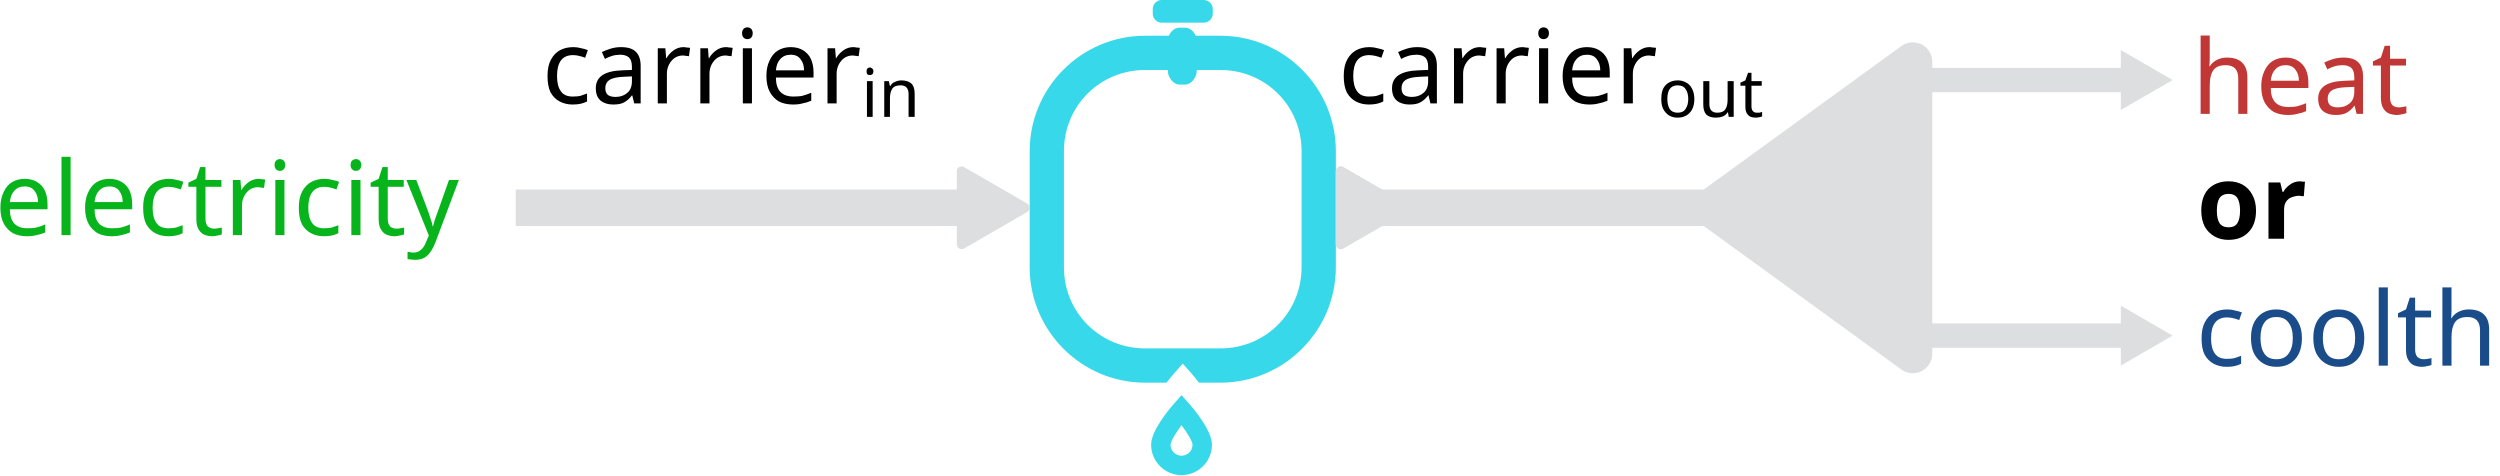
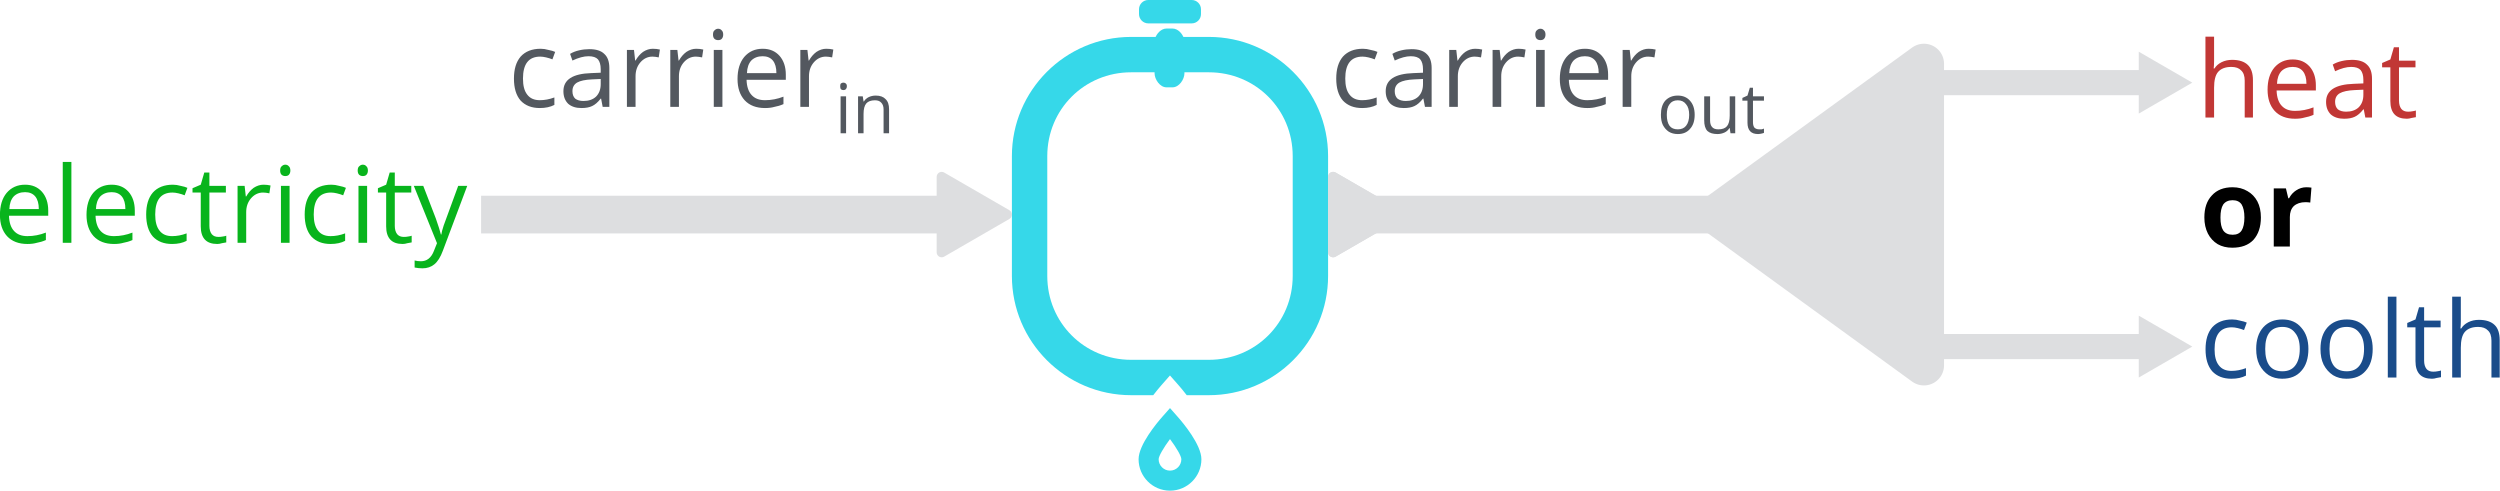
- <svg xmlns="http://www.w3.org/2000/svg" width="102.754mm" height="19.528mm" viewBox="0 0 102.754 19.528" version="1.1" id="svg8">
+ <svg xmlns="http://www.w3.org/2000/svg" width="99.498mm" height="19.528mm" viewBox="0 0 99.498 19.528" version="1.1" id="svg8">
  <defs id="defs2">
    <marker style="overflow:visible" id="marker33323" refX="0" refY="0" orient="auto">
      <path transform="scale(-0.2)" style="fill:#515151;fill-opacity:1;fill-rule:evenodd;stroke:#515151;stroke-width:1pt;stroke-opacity:1" d="M 5.77,0 -2.88,5 V -5 Z" id="path33321" />
    </marker>
    <marker style="overflow:visible" id="marker32623" refX="0" refY="0" orient="auto">
      <path transform="scale(-0.2)" style="fill:#515151;fill-opacity:1;fill-rule:evenodd;stroke:#515151;stroke-width:1pt;stroke-opacity:1" d="M 5.77,0 -2.88,5 V -5 Z" id="path32621" />
    </marker>
    <marker orient="auto" refY="0" refX="0" id="TriangleOutM" style="overflow:visible">
      <path id="path1016" d="M 5.77,0 -2.88,5 V -5 Z" style="fill:#515151;fill-opacity:1;fill-rule:evenodd;stroke:#515151;stroke-width:1pt;stroke-opacity:1" transform="scale(0.4)" />
    </marker>
    <marker style="overflow:visible" id="marker18089" refX="0" refY="0" orient="auto">
      <path transform="matrix(0.3,0,0,0.3,-0.69,0)" d="M 8.719,4.034 -2.207,0.016 8.719,-4.002 c -1.745,2.372 -1.735,5.617 -6e-7,8.035 z" style="fill:#515151;fill-opacity:1;fill-rule:evenodd;stroke:#515151;stroke-width:0.625;stroke-linejoin:round;stroke-opacity:1" id="path18087" />
    </marker>
    <marker style="overflow:visible" id="marker14509" refX="0" refY="0" orient="auto">
      <path transform="matrix(-0.3,0,0,-0.3,0.69,0)" d="M 8.719,4.034 -2.207,0.016 8.719,-4.002 c -1.745,2.372 -1.735,5.617 -6e-7,8.035 z" style="fill:#515151;fill-opacity:1;fill-rule:evenodd;stroke:#515151;stroke-width:0.625;stroke-linejoin:round;stroke-opacity:1" id="path14507" />
    </marker>
    <marker orient="auto" refY="0" refX="0" id="marker14019" style="overflow:visible">
      <path id="path14017" d="M 0,0 5,-5 -12.5,0 5,5 Z" style="fill:#515151;fill-opacity:1;fill-rule:evenodd;stroke:#515151;stroke-width:1pt;stroke-opacity:1" transform="matrix(0.2,0,0,0.2,1.2,0)" />
    </marker>
    <marker style="overflow:visible" id="marker13535" refX="0" refY="0" orient="auto">
      <path transform="matrix(0.2,0,0,0.2,1.2,0)" style="fill:#515151;fill-opacity:1;fill-rule:evenodd;stroke:#515151;stroke-width:1pt;stroke-opacity:1" d="M 0,0 5,-5 -12.5,0 5,5 Z" id="path13533" />
    </marker>
    <marker orient="auto" refY="0" refX="0" id="Arrow1Sstart" style="overflow:visible">
      <path id="path883" d="M 0,0 5,-5 -12.5,0 5,5 Z" style="fill:#515151;fill-opacity:1;fill-rule:evenodd;stroke:#515151;stroke-width:1pt;stroke-opacity:1" transform="matrix(0.2,0,0,0.2,1.2,0)" />
    </marker>
    <marker orient="auto" refY="0" refX="0" id="Arrow1Send" style="overflow:visible">
      <path id="path886" d="M 0,0 5,-5 -12.5,0 5,5 Z" style="fill:#515151;fill-opacity:1;fill-rule:evenodd;stroke:#515151;stroke-width:1pt;stroke-opacity:1" transform="matrix(-0.2,0,0,-0.2,-1.2,0)" />
    </marker>
    <marker orient="auto" refY="0" refX="0" id="Arrow2Send" style="overflow:visible">
      <path id="path904" style="fill:#515151;fill-opacity:1;fill-rule:evenodd;stroke:#515151;stroke-width:0.625;stroke-linejoin:round;stroke-opacity:1" d="M 8.719,4.034 -2.207,0.016 8.719,-4.002 c -1.745,2.372 -1.735,5.617 -6e-7,8.035 z" transform="matrix(-0.3,0,0,-0.3,0.69,0)" />
    </marker>
    <marker orient="auto" refY="0" refX="0" id="Arrow2Mend" style="overflow:visible">
      <path id="path898" style="fill:#515151;fill-opacity:1;fill-rule:evenodd;stroke:#515151;stroke-width:0.625;stroke-linejoin:round;stroke-opacity:1" d="M 8.719,4.034 -2.207,0.016 8.719,-4.002 c -1.745,2.372 -1.735,5.617 -6e-7,8.035 z" transform="scale(-0.6)" />
    </marker>
    <marker style="overflow:visible" id="marker6454" refX="0" refY="0" orient="auto">
      <path transform="scale(0.2)" style="fill:#515151;fill-opacity:1;fill-rule:evenodd;stroke:#515151;stroke-width:1pt;stroke-opacity:1" d="M 5.77,0 -2.88,5 V -5 Z" id="path6452" />
    </marker>
    <marker orient="auto" refY="0" refX="0" id="Arrow1Lstart" style="overflow:visible">
      <path id="path871" d="M 0,0 5,-5 -12.5,0 5,5 Z" style="fill:#515151;fill-opacity:1;fill-rule:evenodd;stroke:#515151;stroke-width:1pt;stroke-opacity:1" transform="matrix(0.8,0,0,0.8,10,0)" />
    </marker>
    <marker style="overflow:visible" id="marker5992" refX="0" refY="0" orient="auto">
      <path transform="scale(-0.2)" style="fill:#515151;fill-opacity:1;fill-rule:evenodd;stroke:#515151;stroke-width:1pt;stroke-opacity:1" d="M 5.77,0 -2.88,5 V -5 Z" id="path5990" />
    </marker>
    <marker style="overflow:visible" id="marker5778" refX="0" refY="0" orient="auto">
      <path transform="scale(0.2)" style="fill:#515151;fill-opacity:1;fill-rule:evenodd;stroke:#515151;stroke-width:1pt;stroke-opacity:1" d="M 5.77,0 -2.88,5 V -5 Z" id="path5776" />
    </marker>
    <marker style="overflow:visible" id="marker5570" refX="0" refY="0" orient="auto">
      <path transform="scale(-0.2)" style="fill:#515151;fill-opacity:1;fill-rule:evenodd;stroke:#515151;stroke-width:1pt;stroke-opacity:1" d="M 5.77,0 -2.88,5 V -5 Z" id="path5568" />
    </marker>
    <marker orient="auto" refY="0" refX="0" id="TriangleOutS" style="overflow:visible">
      <path id="path1019" d="M 5.77,0 -2.88,5 V -5 Z" style="fill:#515151;fill-opacity:1;fill-rule:evenodd;stroke:#515151;stroke-width:1pt;stroke-opacity:1" transform="scale(0.2)" />
    </marker>
    <marker orient="auto" refY="0" refX="0" id="TriangleOutL" style="overflow:visible">
      <path id="path1013" d="M 5.77,0 -2.88,5 V -5 Z" style="fill:#515151;fill-opacity:1;fill-rule:evenodd;stroke:#515151;stroke-width:1pt;stroke-opacity:1" transform="scale(0.8)" />
    </marker>
    <marker orient="auto" refY="0" refX="0" id="TriangleOutS-2" style="overflow:visible">
      <path id="path1019-5" d="M 5.77,0 -2.88,5 V -5 Z" style="fill:#6ebdda;fill-opacity:1;fill-rule:evenodd;stroke:#6ebdda;stroke-width:1pt;stroke-opacity:1" transform="scale(0.2)" />
    </marker>
    <marker orient="auto" refY="0" refX="0" id="TriangleInS-7" style="overflow:visible">
      <path id="path1010-6" d="M 5.77,0 -2.88,5 V -5 Z" style="fill:#6ebdda;fill-opacity:1;fill-rule:evenodd;stroke:#6ebdda;stroke-width:1pt;stroke-opacity:1" transform="scale(-0.2)" />
    </marker>
    <marker orient="auto" refY="0" refX="0" id="TriangleInS-9" style="overflow:visible">
      <path id="path1010-2" d="M 5.77,0 -2.88,5 V -5 Z" style="fill:#6bce38;fill-opacity:1;fill-rule:evenodd;stroke:#6bce38;stroke-width:1pt;stroke-opacity:1" transform="scale(-0.2)" />
    </marker>
    <marker orient="auto" refY="0" refX="0" id="TriangleOutS-6-0" style="overflow:visible">
      <path id="path1019-2-7" d="M 5.77,0 -2.88,5 V -5 Z" style="fill:#515151;fill-opacity:1;fill-rule:evenodd;stroke:#515151;stroke-width:1pt;stroke-opacity:1" transform="scale(0.2)" />
    </marker>
    <marker orient="auto" refY="0" refX="0" id="TriangleInS-9-4" style="overflow:visible">
      <path id="path1010-2-7" d="M 5.77,0 -2.88,5 V -5 Z" style="fill:#515151;fill-opacity:1;fill-rule:evenodd;stroke:#515151;stroke-width:1pt;stroke-opacity:1" transform="scale(-0.2)" />
    </marker>
    <marker orient="auto" refY="0" refX="0" id="TriangleOutS-2-5" style="overflow:visible">
      <path id="path1019-5-1" d="M 5.77,0 -2.88,5 V -5 Z" style="fill:#515151;fill-opacity:1;fill-rule:evenodd;stroke:#515151;stroke-width:1pt;stroke-opacity:1" transform="scale(0.2)" />
    </marker>
    <marker orient="auto" refY="0" refX="0" id="TriangleInS-7-3" style="overflow:visible">
      <path id="path1010-6-9" d="M 5.77,0 -2.88,5 V -5 Z" style="fill:#515151;fill-opacity:1;fill-rule:evenodd;stroke:#515151;stroke-width:1pt;stroke-opacity:1" transform="scale(-0.2)" />
    </marker>
    <marker orient="auto" refY="0" refX="0" id="TriangleOutS-8" style="overflow:visible">
      <path id="path1019-55" d="M 5.77,0 -2.88,5 V -5 Z" style="fill:#515151;fill-opacity:1;fill-rule:evenodd;stroke:#515151;stroke-width:1pt;stroke-opacity:1" transform="scale(0.2)" />
    </marker>
    <marker orient="auto" refY="0" refX="0" id="TriangleInS-3" style="overflow:visible">
      <path id="path1010-7" d="M 5.77,0 -2.88,5 V -5 Z" style="fill:#515151;fill-opacity:1;fill-rule:evenodd;stroke:#515151;stroke-width:1pt;stroke-opacity:1" transform="scale(-0.2)" />
    </marker>
    <marker orient="auto" refY="0" refX="0" id="TriangleOutS-81" style="overflow:visible">
      <path id="path1019-9" d="M 5.77,0 -2.88,5 V -5 Z" style="fill:#515151;fill-opacity:1;fill-rule:evenodd;stroke:#515151;stroke-width:1pt;stroke-opacity:1" transform="scale(0.2)" />
    </marker>
    <marker orient="auto" refY="0" refX="0" id="TriangleInS-39-4-0" style="overflow:visible">
      <path id="path1010-1-1-2" d="M 5.77,0 -2.88,5 V -5 Z" style="fill:#6ebdda;fill-opacity:1;fill-rule:evenodd;stroke:#6ebdda;stroke-width:1pt;stroke-opacity:1" transform="scale(-0.2)" />
    </marker>
    <marker orient="auto" refY="0" refX="0" id="TriangleInS-39-3" style="overflow:visible">
      <path id="path1010-1-9" d="M 5.77,0 -2.88,5 V -5 Z" style="fill:#6ebdda;fill-opacity:1;fill-rule:evenodd;stroke:#6ebdda;stroke-width:1pt;stroke-opacity:1" transform="scale(-0.2)" />
    </marker>
    <marker orient="auto" refY="0" refX="0" id="TriangleInS-39-3-1" style="overflow:visible">
      <path id="path1010-1-9-9" d="M 5.77,0 -2.88,5 V -5 Z" style="fill:#6bce38;fill-opacity:1;fill-rule:evenodd;stroke:#6bce38;stroke-width:1pt;stroke-opacity:1" transform="scale(-0.2)" />
    </marker>
    <marker orient="auto" refY="0" refX="0" id="TriangleInS-39-4-0-2" style="overflow:visible">
      <path id="path1010-1-1-2-0" d="M 5.77,0 -2.88,5 V -5 Z" style="fill:#6bce38;fill-opacity:1;fill-rule:evenodd;stroke:#6bce38;stroke-width:1pt;stroke-opacity:1" transform="scale(-0.2)" />
    </marker>
    <marker orient="auto" refY="0" refX="0" id="TriangleInS-39-3-16" style="overflow:visible">
      <path id="path1010-1-9-5" d="M 5.77,0 -2.88,5 V -5 Z" style="fill:#515151;fill-opacity:1;fill-rule:evenodd;stroke:#515151;stroke-width:1pt;stroke-opacity:1" transform="scale(-0.2)" />
    </marker>
    <marker orient="auto" refY="0" refX="0" id="TriangleInS-39-4-0-1" style="overflow:visible">
      <path id="path1010-1-1-2-6" d="M 5.77,0 -2.88,5 V -5 Z" style="fill:#515151;fill-opacity:1;fill-rule:evenodd;stroke:#515151;stroke-width:1pt;stroke-opacity:1" transform="scale(-0.2)" />
    </marker>
    <marker orient="auto" refY="0" refX="0" id="TriangleInS-39-3-3" style="overflow:visible">
      <path id="path1010-1-9-0" d="M 5.77,0 -2.88,5 V -5 Z" style="fill:#515151;fill-opacity:1;fill-rule:evenodd;stroke:#515151;stroke-width:1pt;stroke-opacity:1" transform="scale(-0.2)" />
    </marker>
    <marker orient="auto" refY="0" refX="0" id="TriangleInS-39-4-0-4" style="overflow:visible">
      <path id="path1010-1-1-2-3" d="M 5.77,0 -2.88,5 V -5 Z" style="fill:#515151;fill-opacity:1;fill-rule:evenodd;stroke:#515151;stroke-width:1pt;stroke-opacity:1" transform="scale(-0.2)" />
    </marker>
    <marker orient="auto" refY="0" refX="0" id="TriangleInS-39-3-16-2" style="overflow:visible">
      <path id="path1010-1-9-5-2" d="M 5.77,0 -2.88,5 V -5 Z" style="fill:#515151;fill-opacity:1;fill-rule:evenodd;stroke:#515151;stroke-width:1pt;stroke-opacity:1" transform="scale(-0.2)" />
    </marker>
    <marker orient="auto" refY="0" refX="0" id="TriangleInS-39-4-0-1-6" style="overflow:visible">
      <path id="path1010-1-1-2-6-2" d="M 5.77,0 -2.88,5 V -5 Z" style="fill:#515151;fill-opacity:1;fill-rule:evenodd;stroke:#515151;stroke-width:1pt;stroke-opacity:1" transform="scale(-0.2)" />
    </marker>
    <marker orient="auto" refY="0" refX="0" id="TriangleInS-39-3-16-0" style="overflow:visible">
      <path id="path1010-1-9-5-9" d="M 5.77,0 -2.88,5 V -5 Z" style="fill:#515151;fill-opacity:1;fill-rule:evenodd;stroke:#515151;stroke-width:1pt;stroke-opacity:1" transform="scale(-0.2)" />
    </marker>
    <marker orient="auto" refY="0" refX="0" id="TriangleInS-39-4-0-1-68" style="overflow:visible">
      <path id="path1010-1-1-2-6-6" d="M 5.77,0 -2.88,5 V -5 Z" style="fill:#515151;fill-opacity:1;fill-rule:evenodd;stroke:#515151;stroke-width:1pt;stroke-opacity:1" transform="scale(-0.2)" />
    </marker>
    <marker orient="auto" refY="0" refX="0" id="Arrow2Send-0" style="overflow:visible">
      <path id="path904-1" style="fill:#515151;fill-opacity:1;fill-rule:evenodd;stroke:#515151;stroke-width:0.625;stroke-linejoin:round;stroke-opacity:1" d="M 8.719,4.034 -2.207,0.016 8.719,-4.002 c -1.745,2.372 -1.735,5.617 -6e-7,8.035 z" transform="matrix(-0.3,0,0,-0.3,0.69,0)" />
    </marker>
    <marker orient="auto" refY="0" refX="0" id="TriangleInS-39-5" style="overflow:visible">
      <path id="path1010-1-0" d="M 5.77,0 -2.88,5 V -5 Z" style="fill:#515151;fill-opacity:1;fill-rule:evenodd;stroke:#515151;stroke-width:1pt;stroke-opacity:1" transform="scale(-0.2)" />
    </marker>
    <marker orient="auto" refY="0" refX="0" id="Arrow2Send-8" style="overflow:visible">
      <path id="path904-3" style="fill:#515151;fill-opacity:1;fill-rule:evenodd;stroke:#515151;stroke-width:0.625;stroke-linejoin:round;stroke-opacity:1" d="M 8.719,4.034 -2.207,0.016 8.719,-4.002 c -1.745,2.372 -1.735,5.617 -6e-7,8.035 z" transform="matrix(-0.3,0,0,-0.3,0.69,0)" />
    </marker>
    <marker orient="auto" refY="0" refX="0" id="TriangleInS-39-34" style="overflow:visible">
      <path id="path1010-1-2" d="M 5.77,0 -2.88,5 V -5 Z" style="fill:#515151;fill-opacity:1;fill-rule:evenodd;stroke:#515151;stroke-width:1pt;stroke-opacity:1" transform="scale(-0.2)" />
    </marker>
    <marker orient="auto" refY="0" refX="0" id="Arrow2Send-6" style="overflow:visible">
      <path id="path904-4" style="fill:#515151;fill-opacity:1;fill-rule:evenodd;stroke:#515151;stroke-width:0.625;stroke-linejoin:round;stroke-opacity:1" d="M 8.719,4.034 -2.207,0.016 8.719,-4.002 c -1.745,2.372 -1.735,5.617 -6e-7,8.035 z" transform="matrix(-0.3,0,0,-0.3,0.69,0)" />
    </marker>
    <marker orient="auto" refY="0" refX="0" id="TriangleInS-39-1" style="overflow:visible">
      <path id="path1010-1-1" d="M 5.77,0 -2.88,5 V -5 Z" style="fill:#515151;fill-opacity:1;fill-rule:evenodd;stroke:#515151;stroke-width:1pt;stroke-opacity:1" transform="scale(-0.2)" />
    </marker>
    <marker orient="auto" refY="0" refX="0" id="Arrow2Send-7" style="overflow:visible">
      <path id="path904-0" style="fill:#515151;fill-opacity:1;fill-rule:evenodd;stroke:#515151;stroke-width:0.625;stroke-linejoin:round;stroke-opacity:1" d="M 8.719,4.034 -2.207,0.016 8.719,-4.002 c -1.745,2.372 -1.735,5.617 -6e-7,8.035 z" transform="matrix(-0.3,0,0,-0.3,0.69,0)" />
    </marker>
    <marker orient="auto" refY="0" refX="0" id="TriangleInS-39-4" style="overflow:visible">
      <path id="path1010-1-7" d="M 5.77,0 -2.88,5 V -5 Z" style="fill:#515151;fill-opacity:1;fill-rule:evenodd;stroke:#515151;stroke-width:1pt;stroke-opacity:1" transform="scale(-0.2)" />
    </marker>
    <marker orient="auto" refY="0" refX="0" id="Arrow2Send-1" style="overflow:visible">
      <path id="path904-08" style="fill:#515151;fill-opacity:1;fill-rule:evenodd;stroke:#515151;stroke-width:0.625;stroke-linejoin:round;stroke-opacity:1" d="M 8.719,4.034 -2.207,0.016 8.719,-4.002 c -1.745,2.372 -1.735,5.617 -6e-7,8.035 z" transform="matrix(-0.3,0,0,-0.3,0.69,0)" />
    </marker>
    <marker orient="auto" refY="0" refX="0" id="TriangleInS-39-8" style="overflow:visible">
      <path id="path1010-1-77" d="M 5.77,0 -2.88,5 V -5 Z" style="fill:#515151;fill-opacity:1;fill-rule:evenodd;stroke:#515151;stroke-width:1pt;stroke-opacity:1" transform="scale(-0.2)" />
    </marker>
    <marker orient="auto" refY="0" refX="0" id="Arrow2Send-0-8" style="overflow:visible">
      <path id="path904-1-9" style="fill:#515151;fill-opacity:1;fill-rule:evenodd;stroke:#515151;stroke-width:0.625;stroke-linejoin:round;stroke-opacity:1" d="M 8.719,4.034 -2.207,0.016 8.719,-4.002 c -1.745,2.372 -1.735,5.617 -6e-7,8.035 z" transform="matrix(-0.3,0,0,-0.3,0.69,0)" />
    </marker>
    <marker orient="auto" refY="0" refX="0" id="TriangleInS-39-5-8" style="overflow:visible">
      <path id="path1010-1-0-2" d="M 5.77,0 -2.88,5 V -5 Z" style="fill:#515151;fill-opacity:1;fill-rule:evenodd;stroke:#515151;stroke-width:1pt;stroke-opacity:1" transform="scale(-0.2)" />
    </marker>
    <marker orient="auto" refY="0" refX="0" id="TriangleInS-39-39" style="overflow:visible">
      <path id="path1010-1-20" d="M 5.77,0 -2.88,5 V -5 Z" style="fill:#515151;fill-opacity:1;fill-rule:evenodd;stroke:#515151;stroke-width:1pt;stroke-opacity:1" transform="scale(-0.2)" />
    </marker>
    <marker orient="auto" refY="0" refX="0" id="Arrow2Send-12-0" style="overflow:visible">
      <path id="path904-44-2" style="fill:#515151;fill-opacity:1;fill-rule:evenodd;stroke:#515151;stroke-width:0.625;stroke-linejoin:round;stroke-opacity:1" d="M 8.719,4.034 -2.207,0.016 8.719,-4.002 c -1.745,2.372 -1.735,5.617 -6e-7,8.035 z" transform="matrix(-0.3,0,0,-0.3,0.69,0)" />
    </marker>
    <marker orient="auto" refY="0" refX="0" id="TriangleInS-39-39-8" style="overflow:visible">
      <path id="path1010-1-20-6" d="M 5.77,0 -2.88,5 V -5 Z" style="fill:#515151;fill-opacity:1;fill-rule:evenodd;stroke:#515151;stroke-width:1pt;stroke-opacity:1" transform="scale(-0.2)" />
    </marker>
    <marker orient="auto" refY="0" refX="0" id="Arrow2Send-0-8-9" style="overflow:visible">
      <path id="path904-1-9-8" style="fill:#515151;fill-opacity:1;fill-rule:evenodd;stroke:#515151;stroke-width:0.625;stroke-linejoin:round;stroke-opacity:1" d="M 8.719,4.034 -2.207,0.016 8.719,-4.002 c -1.745,2.372 -1.735,5.617 -6e-7,8.035 z" transform="matrix(-0.3,0,0,-0.3,0.69,0)" />
    </marker>
    <marker orient="auto" refY="0" refX="0" id="TriangleInS-39-5-8-4" style="overflow:visible">
      <path id="path1010-1-0-2-2" d="M 5.77,0 -2.88,5 V -5 Z" style="fill:#515151;fill-opacity:1;fill-rule:evenodd;stroke:#515151;stroke-width:1pt;stroke-opacity:1" transform="scale(-0.2)" />
    </marker>
    <marker orient="auto" refY="0" refX="0" id="Arrow2Send-12-0-7" style="overflow:visible">
      <path id="path904-44-2-4" style="fill:#515151;fill-opacity:1;fill-rule:evenodd;stroke:#515151;stroke-width:0.625;stroke-linejoin:round;stroke-opacity:1" d="M 8.719,4.034 -2.207,0.016 8.719,-4.002 c -1.745,2.372 -1.735,5.617 -6e-7,8.035 z" transform="matrix(-0.3,0,0,-0.3,0.69,0)" />
    </marker>
    <marker orient="auto" refY="0" refX="0" id="TriangleInS-39-39-8-4" style="overflow:visible">
      <path id="path1010-1-20-6-3" d="M 5.77,0 -2.88,5 V -5 Z" style="fill:#515151;fill-opacity:1;fill-rule:evenodd;stroke:#515151;stroke-width:1pt;stroke-opacity:1" transform="scale(-0.2)" />
    </marker>
    <marker orient="auto" refY="0" refX="0" id="Arrow2Send-0-8-9-4" style="overflow:visible">
      <path id="path904-1-9-8-4" style="fill:#515151;fill-opacity:1;fill-rule:evenodd;stroke:#515151;stroke-width:0.625;stroke-linejoin:round;stroke-opacity:1" d="M 8.719,4.034 -2.207,0.016 8.719,-4.002 c -1.745,2.372 -1.735,5.617 -6e-7,8.035 z" transform="matrix(-0.3,0,0,-0.3,0.69,0)" />
    </marker>
    <marker orient="auto" refY="0" refX="0" id="TriangleInS-39-5-8-4-3" style="overflow:visible">
      <path id="path1010-1-0-2-2-1" d="M 5.77,0 -2.88,5 V -5 Z" style="fill:#515151;fill-opacity:1;fill-rule:evenodd;stroke:#515151;stroke-width:1pt;stroke-opacity:1" transform="scale(-0.2)" />
    </marker>
    <marker orient="auto" refY="0" refX="0" id="Arrow2Send-12-06" style="overflow:visible">
      <path id="path904-44-1" style="fill:#515151;fill-opacity:1;fill-rule:evenodd;stroke:#515151;stroke-width:0.625;stroke-linejoin:round;stroke-opacity:1" d="M 8.719,4.034 -2.207,0.016 8.719,-4.002 c -1.745,2.372 -1.735,5.617 -6e-7,8.035 z" transform="matrix(-0.3,0,0,-0.3,0.69,0)" />
    </marker>
    <marker orient="auto" refY="0" refX="0" id="TriangleInS-39-39-84" style="overflow:visible">
      <path id="path1010-1-20-1" d="M 5.77,0 -2.88,5 V -5 Z" style="fill:#515151;fill-opacity:1;fill-rule:evenodd;stroke:#515151;stroke-width:1pt;stroke-opacity:1" transform="scale(-0.2)" />
    </marker>
    <marker orient="auto" refY="0" refX="0" id="Arrow2Send-0-8-5" style="overflow:visible">
      <path id="path904-1-9-5" style="fill:#515151;fill-opacity:1;fill-rule:evenodd;stroke:#515151;stroke-width:0.625;stroke-linejoin:round;stroke-opacity:1" d="M 8.719,4.034 -2.207,0.016 8.719,-4.002 c -1.745,2.372 -1.735,5.617 -6e-7,8.035 z" transform="matrix(-0.3,0,0,-0.3,0.69,0)" />
    </marker>
    <marker orient="auto" refY="0" refX="0" id="TriangleInS-39-5-8-0" style="overflow:visible">
      <path id="path1010-1-0-2-6" d="M 5.77,0 -2.88,5 V -5 Z" style="fill:#515151;fill-opacity:1;fill-rule:evenodd;stroke:#515151;stroke-width:1pt;stroke-opacity:1" transform="scale(-0.2)" />
    </marker>
    <marker orient="auto" refY="0" refX="0" id="Arrow2Send-0-9" style="overflow:visible">
      <path id="path904-1-8" style="fill:#515151;fill-opacity:1;fill-rule:evenodd;stroke:#515151;stroke-width:0.625;stroke-linejoin:round;stroke-opacity:1" d="M 8.719,4.034 -2.207,0.016 8.719,-4.002 c -1.745,2.372 -1.735,5.617 -6e-7,8.035 z" transform="matrix(-0.3,0,0,-0.3,0.69,0)" />
    </marker>
    <marker orient="auto" refY="0" refX="0" id="TriangleInS-39-5-2" style="overflow:visible">
      <path id="path1010-1-0-4" d="M 5.77,0 -2.88,5 V -5 Z" style="fill:#515151;fill-opacity:1;fill-rule:evenodd;stroke:#515151;stroke-width:1pt;stroke-opacity:1" transform="scale(-0.2)" />
    </marker>
    <marker orient="auto" refY="0" refX="0" id="Arrow2Send-3" style="overflow:visible">
      <path id="path904-5" style="fill:#515151;fill-opacity:1;fill-rule:evenodd;stroke:#515151;stroke-width:0.625;stroke-linejoin:round;stroke-opacity:1" d="M 8.719,4.034 -2.207,0.016 8.719,-4.002 c -1.745,2.372 -1.735,5.617 -6e-7,8.035 z" transform="matrix(-0.3,0,0,-0.3,0.69,0)" />
    </marker>
    <marker orient="auto" refY="0" refX="0" id="TriangleInS-39-84" style="overflow:visible">
      <path id="path1010-1-12" d="M 5.77,0 -2.88,5 V -5 Z" style="fill:#515151;fill-opacity:1;fill-rule:evenodd;stroke:#515151;stroke-width:1pt;stroke-opacity:1" transform="scale(-0.2)" />
    </marker>
    <marker orient="auto" refY="0" refX="0" id="TriangleInS-9-0" style="overflow:visible">
      <path id="path1010-2-1" d="M 5.77,0 -2.88,5 V -5 Z" style="fill:#6bce38;fill-opacity:1;fill-rule:evenodd;stroke:#6bce38;stroke-width:1pt;stroke-opacity:1" transform="scale(-0.2)" />
    </marker>
    <marker orient="auto" refY="0" refX="0" id="TriangleOutS-2-8" style="overflow:visible">
      <path id="path1019-5-2" d="M 5.77,0 -2.88,5 V -5 Z" style="fill:#6ebdda;fill-opacity:1;fill-rule:evenodd;stroke:#6ebdda;stroke-width:1pt;stroke-opacity:1" transform="scale(0.2)" />
    </marker>
    <marker orient="auto" refY="0" refX="0" id="TriangleInS-7-0" style="overflow:visible">
      <path id="path1010-6-95" d="M 5.77,0 -2.88,5 V -5 Z" style="fill:#6ebdda;fill-opacity:1;fill-rule:evenodd;stroke:#6ebdda;stroke-width:1pt;stroke-opacity:1" transform="scale(-0.2)" />
    </marker>
    <marker orient="auto" refY="0" refX="0" id="TriangleOutS-22" style="overflow:visible">
      <path id="path1019-7" d="M 5.77,0 -2.88,5 V -5 Z" style="fill:#515151;fill-opacity:1;fill-rule:evenodd;stroke:#515151;stroke-width:1pt;stroke-opacity:1" transform="scale(0.2)" />
    </marker>
    <marker orient="auto" refY="0" refX="0" id="TriangleOutS-85" style="overflow:visible">
      <path id="path1019-59" d="M 5.77,0 -2.88,5 V -5 Z" style="fill:#515151;fill-opacity:1;fill-rule:evenodd;stroke:#515151;stroke-width:1pt;stroke-opacity:1" transform="scale(0.2)" />
    </marker>
    <marker orient="auto" refY="0" refX="0" id="TriangleOutS-6-0-9" style="overflow:visible">
      <path id="path1019-2-7-6" d="M 5.77,0 -2.88,5 V -5 Z" style="fill:#515151;fill-opacity:1;fill-rule:evenodd;stroke:#515151;stroke-width:1pt;stroke-opacity:1" transform="scale(0.2)" />
    </marker>
    <marker orient="auto" refY="0" refX="0" id="TriangleOutS-3" style="overflow:visible">
      <path id="path1019-3" d="M 5.77,0 -2.88,5 V -5 Z" style="fill:#515151;fill-opacity:1;fill-rule:evenodd;stroke:#515151;stroke-width:1pt;stroke-opacity:1" transform="scale(0.2)" />
    </marker>
    <marker orient="auto" refY="0" refX="0" id="TriangleOutS-6-0-2" style="overflow:visible">
      <path id="path1019-2-7-9" d="M 5.77,0 -2.88,5 V -5 Z" style="fill:#515151;fill-opacity:1;fill-rule:evenodd;stroke:#515151;stroke-width:1pt;stroke-opacity:1" transform="scale(0.2)" />
    </marker>
    <marker orient="auto" refY="0" refX="0" id="TriangleOutS-7" style="overflow:visible">
      <path id="path1019-2" d="M 5.77,0 -2.88,5 V -5 Z" style="fill:#515151;fill-opacity:1;fill-rule:evenodd;stroke:#515151;stroke-width:1pt;stroke-opacity:1" transform="scale(0.2)" />
    </marker>
    <marker orient="auto" refY="0" refX="0" id="TriangleOutS-6-0-23" style="overflow:visible">
      <path id="path1019-2-7-0" d="M 5.77,0 -2.88,5 V -5 Z" style="fill:#515151;fill-opacity:1;fill-rule:evenodd;stroke:#515151;stroke-width:1pt;stroke-opacity:1" transform="scale(0.2)" />
    </marker>
    <marker orient="auto" refY="0" refX="0" id="TriangleOutS-6-0-23-8" style="overflow:visible">
      <path id="path1019-2-7-0-3" d="M 5.77,0 -2.88,5 V -5 Z" style="fill:#515151;fill-opacity:1;fill-rule:evenodd;stroke:#515151;stroke-width:1pt;stroke-opacity:1" transform="scale(0.2)" />
    </marker>
    <marker orient="auto" refY="0" refX="0" id="TriangleOutS-6-0-23-6" style="overflow:visible">
      <path id="path1019-2-7-0-5" d="M 5.77,0 -2.88,5 V -5 Z" style="fill:#515151;fill-opacity:1;fill-rule:evenodd;stroke:#515151;stroke-width:1pt;stroke-opacity:1" transform="scale(0.2)" />
    </marker>
    <marker orient="auto" refY="0" refX="0" id="TriangleOutS-6-0-23-6-2" style="overflow:visible">
      <path id="path1019-2-7-0-5-4" d="M 5.77,0 -2.88,5 V -5 Z" style="fill:#515151;fill-opacity:1;fill-rule:evenodd;stroke:#515151;stroke-width:1pt;stroke-opacity:1" transform="scale(0.2)" />
    </marker>
    <marker orient="auto" refY="0" refX="0" id="TriangleOutS-6-0-23-8-4" style="overflow:visible">
      <path id="path1019-2-7-0-3-9" d="M 5.77,0 -2.88,5 V -5 Z" style="fill:#515151;fill-opacity:1;fill-rule:evenodd;stroke:#515151;stroke-width:1pt;stroke-opacity:1" transform="scale(0.2)" />
    </marker>
    <marker orient="auto" refY="0" refX="0" id="TriangleOutS-6-0-23-0" style="overflow:visible">
      <path id="path1019-2-7-0-4" d="M 5.77,0 -2.88,5 V -5 Z" style="fill:#515151;fill-opacity:1;fill-rule:evenodd;stroke:#515151;stroke-width:1pt;stroke-opacity:1" transform="scale(0.2)" />
    </marker>
    <marker orient="auto" refY="0" refX="0" id="TriangleOutS-6-0-23-6-5" style="overflow:visible">
      <path id="path1019-2-7-0-5-3" d="M 5.77,0 -2.88,5 V -5 Z" style="fill:#515151;fill-opacity:1;fill-rule:evenodd;stroke:#515151;stroke-width:1pt;stroke-opacity:1" transform="scale(0.2)" />
    </marker>
    <marker orient="auto" refY="0" refX="0" id="TriangleOutS-6-0-23-8-2" style="overflow:visible">
      <path id="path1019-2-7-0-3-0" d="M 5.77,0 -2.88,5 V -5 Z" style="fill:#515151;fill-opacity:1;fill-rule:evenodd;stroke:#515151;stroke-width:1pt;stroke-opacity:1" transform="scale(0.2)" />
    </marker>
    <marker orient="auto" refY="0" refX="0" id="TriangleOutS-6-0-23-4" style="overflow:visible">
      <path id="path1019-2-7-0-9" d="M 5.77,0 -2.88,5 V -5 Z" style="fill:#515151;fill-opacity:1;fill-rule:evenodd;stroke:#515151;stroke-width:1pt;stroke-opacity:1" transform="scale(0.2)" />
    </marker>
    <marker orient="auto" refY="0" refX="0" id="TriangleOutS-6-0-23-4-0" style="overflow:visible">
      <path id="path1019-2-7-0-9-1" d="M 5.77,0 -2.88,5 V -5 Z" style="fill:#dddee0;fill-opacity:1;fill-rule:evenodd;stroke:#dddee0;stroke-width:1pt;stroke-opacity:1" transform="scale(0.2)" />
    </marker>
    <marker orient="auto" refY="0" refX="0" id="TriangleOutS-6-0-23-8-2-0" style="overflow:visible">
      <path id="path1019-2-7-0-3-0-6" d="M 5.77,0 -2.88,5 V -5 Z" style="fill:#dddee0;fill-opacity:1;fill-rule:evenodd;stroke:#dddee0;stroke-width:1pt;stroke-opacity:1" transform="scale(0.2)" />
    </marker>
    <marker orient="auto" refY="0" refX="0" id="TriangleOutS-6-0-23-6-5-3" style="overflow:visible">
      <path id="path1019-2-7-0-5-3-6" d="M 5.77,0 -2.88,5 V -5 Z" style="fill:#515151;fill-opacity:1;fill-rule:evenodd;stroke:#515151;stroke-width:1pt;stroke-opacity:1" transform="scale(0.2)" />
    </marker>
    <marker orient="auto" refY="0" refX="0" id="TriangleOutS-6-0-23-0-8" style="overflow:visible">
      <path id="path1019-2-7-0-4-3" d="M 5.77,0 -2.88,5 V -5 Z" style="fill:#515151;fill-opacity:1;fill-rule:evenodd;stroke:#515151;stroke-width:1pt;stroke-opacity:1" transform="scale(0.2)" />
    </marker>
    <marker orient="auto" refY="0" refX="0" id="TriangleOutS-6-0-23-8-4-3" style="overflow:visible">
      <path id="path1019-2-7-0-3-9-5" d="M 5.77,0 -2.88,5 V -5 Z" style="fill:#515151;fill-opacity:1;fill-rule:evenodd;stroke:#515151;stroke-width:1pt;stroke-opacity:1" transform="scale(0.2)" />
    </marker>
    <marker orient="auto" refY="0" refX="0" id="TriangleOutS-6-0-23-6-2-6" style="overflow:visible">
      <path id="path1019-2-7-0-5-4-8" d="M 5.77,0 -2.88,5 V -5 Z" style="fill:#515151;fill-opacity:1;fill-rule:evenodd;stroke:#515151;stroke-width:1pt;stroke-opacity:1" transform="scale(0.2)" />
    </marker>
    <marker orient="auto" refY="0" refX="0" id="TriangleOutS-6-0-23-6-6" style="overflow:visible">
      <path id="path1019-2-7-0-5-8" d="M 5.77,0 -2.88,5 V -5 Z" style="fill:#515151;fill-opacity:1;fill-rule:evenodd;stroke:#515151;stroke-width:1pt;stroke-opacity:1" transform="scale(0.2)" />
    </marker>
    <marker orient="auto" refY="0" refX="0" id="TriangleOutS-6-0-23-8-0" style="overflow:visible">
      <path id="path1019-2-7-0-3-3" d="M 5.77,0 -2.88,5 V -5 Z" style="fill:#515151;fill-opacity:1;fill-rule:evenodd;stroke:#515151;stroke-width:1pt;stroke-opacity:1" transform="scale(0.2)" />
    </marker>
    <marker orient="auto" refY="0" refX="0" id="TriangleOutS-6-0-23-7" style="overflow:visible">
      <path id="path1019-2-7-0-7" d="M 5.77,0 -2.88,5 V -5 Z" style="fill:#515151;fill-opacity:1;fill-rule:evenodd;stroke:#515151;stroke-width:1pt;stroke-opacity:1" transform="scale(0.2)" />
    </marker>
    <marker orient="auto" refY="0" refX="0" id="TriangleOutS-3-3" style="overflow:visible">
      <path id="path1019-3-1" d="M 5.77,0 -2.88,5 V -5 Z" style="fill:#515151;fill-opacity:1;fill-rule:evenodd;stroke:#515151;stroke-width:1pt;stroke-opacity:1" transform="scale(0.2)" />
    </marker>
    <marker orient="auto" refY="0" refX="0" id="TriangleOutS-6-0-2-3" style="overflow:visible">
      <path id="path1019-2-7-9-9" d="M 5.77,0 -2.88,5 V -5 Z" style="fill:#515151;fill-opacity:1;fill-rule:evenodd;stroke:#515151;stroke-width:1pt;stroke-opacity:1" transform="scale(0.2)" />
    </marker>
    <marker orient="auto" refY="0" refX="0" id="TriangleOutS-85-6" style="overflow:visible">
      <path id="path1019-59-8" d="M 5.77,0 -2.88,5 V -5 Z" style="fill:#515151;fill-opacity:1;fill-rule:evenodd;stroke:#515151;stroke-width:1pt;stroke-opacity:1" transform="scale(0.2)" />
    </marker>
    <marker orient="auto" refY="0" refX="0" id="TriangleOutS-6-0-9-0" style="overflow:visible">
      <path id="path1019-2-7-6-1" d="M 5.77,0 -2.88,5 V -5 Z" style="fill:#515151;fill-opacity:1;fill-rule:evenodd;stroke:#515151;stroke-width:1pt;stroke-opacity:1" transform="scale(0.2)" />
    </marker>
    <marker orient="auto" refY="0" refX="0" id="TriangleOutS-1" style="overflow:visible">
      <path id="path1019-6" d="M 5.77,0 -2.88,5 V -5 Z" style="fill:#515151;fill-opacity:1;fill-rule:evenodd;stroke:#515151;stroke-width:1pt;stroke-opacity:1" transform="scale(0.2)" />
    </marker>
    <marker orient="auto" refY="0" refX="0" id="TriangleOutS-6-0-7" style="overflow:visible">
      <path id="path1019-2-7-69" d="M 5.77,0 -2.88,5 V -5 Z" style="fill:#515151;fill-opacity:1;fill-rule:evenodd;stroke:#515151;stroke-width:1pt;stroke-opacity:1" transform="scale(0.2)" />
    </marker>
    <marker orient="auto" refY="0" refX="0" id="TriangleOutL-2" style="overflow:visible">
      <path id="path1013-3" d="M 5.77,0 -2.88,5 V -5 Z" style="fill:#515151;fill-opacity:1;fill-rule:evenodd;stroke:#515151;stroke-width:1pt;stroke-opacity:1" transform="scale(0.8)" />
    </marker>
    <marker orient="auto" refY="0" refX="0" id="TriangleOutS-6-0-3" style="overflow:visible">
      <path id="path1019-2-7-7" d="M 5.77,0 -2.88,5 V -5 Z" style="fill:#515151;fill-opacity:1;fill-rule:evenodd;stroke:#515151;stroke-width:1pt;stroke-opacity:1" transform="scale(0.2)" />
    </marker>
    <marker orient="auto" refY="0" refX="0" id="TriangleOutL-9" style="overflow:visible">
      <path id="path1013-2" d="M 5.77,0 -2.88,5 V -5 Z" style="fill:#515151;fill-opacity:1;fill-rule:evenodd;stroke:#515151;stroke-width:1pt;stroke-opacity:1" transform="scale(0.8)" />
    </marker>
    <marker orient="auto" refY="0" refX="0" id="TriangleOutS-6-0-8" style="overflow:visible">
      <path id="path1019-2-7-3" d="M 5.77,0 -2.88,5 V -5 Z" style="fill:#515151;fill-opacity:1;fill-rule:evenodd;stroke:#515151;stroke-width:1pt;stroke-opacity:1" transform="scale(0.2)" />
    </marker>
    <marker orient="auto" refY="0" refX="0" id="TriangleOutL-9-8" style="overflow:visible">
      <path id="path1013-2-0" d="M 5.77,0 -2.88,5 V -5 Z" style="fill:#515151;fill-opacity:1;fill-rule:evenodd;stroke:#515151;stroke-width:1pt;stroke-opacity:1" transform="scale(0.8)" />
    </marker>
    <marker orient="auto" refY="0" refX="0" id="TriangleOutS-6-0-8-8" style="overflow:visible">
      <path id="path1019-2-7-3-0" d="M 5.77,0 -2.88,5 V -5 Z" style="fill:#515151;fill-opacity:1;fill-rule:evenodd;stroke:#515151;stroke-width:1pt;stroke-opacity:1" transform="scale(0.2)" />
    </marker>
    <marker orient="auto" refY="0" refX="0" id="TriangleOutL-2-8" style="overflow:visible">
      <path id="path1013-3-4" d="M 5.77,0 -2.88,5 V -5 Z" style="fill:#515151;fill-opacity:1;fill-rule:evenodd;stroke:#515151;stroke-width:1pt;stroke-opacity:1" transform="scale(0.8)" />
    </marker>
    <marker orient="auto" refY="0" refX="0" id="TriangleOutS-6-0-3-7" style="overflow:visible">
      <path id="path1019-2-7-7-5" d="M 5.77,0 -2.88,5 V -5 Z" style="fill:#515151;fill-opacity:1;fill-rule:evenodd;stroke:#515151;stroke-width:1pt;stroke-opacity:1" transform="scale(0.2)" />
    </marker>
    <marker orient="auto" refY="0" refX="0" id="TriangleOutL-0" style="overflow:visible">
      <path id="path1013-6" d="M 5.77,0 -2.88,5 V -5 Z" style="fill:#515151;fill-opacity:1;fill-rule:evenodd;stroke:#515151;stroke-width:1pt;stroke-opacity:1" transform="scale(0.8)" />
    </marker>
    <marker orient="auto" refY="0" refX="0" id="TriangleOutS-6-0-72" style="overflow:visible">
      <path id="path1019-2-7-05" d="M 5.77,0 -2.88,5 V -5 Z" style="fill:#515151;fill-opacity:1;fill-rule:evenodd;stroke:#515151;stroke-width:1pt;stroke-opacity:1" transform="scale(0.2)" />
    </marker>
  </defs>
-   <g id="layer1" transform="translate(-13.25486,-60.53978)">
+   <g id="layer1" transform="translate(-15.30319,-60.53978)">
    <path id="rect815-3" d="m 60.321,62.009 c -2.617,0 -4.745,2.128 -4.745,4.745 v 4.768 c 0,2.617 2.128,4.746 4.745,4.746 h 0.88 c 0.137,-0.178 0.262,-0.327 0.336,-0.41 l 0.33,-0.375 0.331,0.375 c 0.074,0.083 0.199,0.232 0.336,0.41 h 0.88 c 2.617,0 4.746,-2.13 4.746,-4.746 v -4.768 c 0,-2.617 -2.13,-4.745 -4.746,-4.745 z m 0,1.408 h 3.093 c 1.861,0 3.338,1.476 3.338,3.337 v 4.768 c 0,1.861 -1.477,3.338 -3.338,3.338 h -3.093 c -1.861,0 -3.337,-1.477 -3.337,-3.338 v -4.768 c 0,-1.861 1.476,-3.337 3.337,-3.337 z" style="color:#000000;font-style:normal;font-variant:normal;font-weight:normal;font-stretch:normal;font-size:medium;line-height:normal;font-family:sans-serif;font-variant-ligatures:normal;font-variant-position:normal;font-variant-caps:normal;font-variant-numeric:normal;font-variant-alternates:normal;font-feature-settings:normal;text-indent:0;text-align:start;text-decoration:none;text-decoration-line:none;text-decoration-style:solid;text-decoration-color:#000000;letter-spacing:normal;word-spacing:normal;text-transform:none;writing-mode:lr-tb;direction:ltr;text-orientation:mixed;dominant-baseline:auto;baseline-shift:baseline;text-anchor:start;white-space:normal;shape-padding:0;clip-rule:nonzero;display:inline;overflow:visible;visibility:visible;opacity:1;isolation:auto;mix-blend-mode:normal;color-interpolation:sRGB;color-interpolation-filters:linearRGB;solid-color:#000000;solid-opacity:1;vector-effect:none;fill:#36d8e9;fill-opacity:1;fill-rule:nonzero;stroke:none;stroke-width:2;stroke-linecap:butt;stroke-linejoin:miter;stroke-miterlimit:4;stroke-dasharray:none;stroke-dashoffset:0;stroke-opacity:1;color-rendering:auto;image-rendering:auto;shape-rendering:auto;text-rendering:auto;enable-background:accumulate" />
-     <path style="fill:#36d8e9;fill-opacity:1;stroke-width:0.265" d="m 62.117,77.12 -0.299,-0.339 -0.299,0.339 c -0.223,0.252 -0.951,1.122 -0.951,1.698 0,0.689 0.561,1.25 1.25,1.25 0.689,0 1.25,-0.561 1.25,-1.25 0,-0.576 -0.727,-1.446 -0.951,-1.698 z m -0.299,2.15 c -0.249,0 -0.452,-0.203 -0.452,-0.453 7.41e-4,-0.123 0.195,-0.457 0.452,-0.802 0.258,0.344 0.451,0.678 0.452,0.802 -1.07e-4,0.25 -0.202,0.453 -0.452,0.453 z" id="path6829" />
+     <path style="fill:#36d8e9;fill-opacity:1;stroke-width:0.265" d="m 62.167,77.12 -0.299,-0.339 -0.299,0.339 c -0.223,0.252 -0.951,1.122 -0.951,1.698 0,0.689 0.561,1.25 1.25,1.25 0.689,0 1.25,-0.561 1.25,-1.25 0,-0.576 -0.727,-1.446 -0.951,-1.698 z m -0.299,2.15 c -0.249,0 -0.452,-0.203 -0.452,-0.453 7.41e-4,-0.123 0.195,-0.457 0.452,-0.802 0.258,0.344 0.451,0.678 0.452,0.802 -1.07e-4,0.25 -0.202,0.453 -0.452,0.453 z" id="path6829" />
    <g style="stroke-width:1.421" transform="matrix(0.7039692,0,0,0.7039692,18.4386,20.20205)" id="g15510">
      <path id="path6825-7" d="m 63.161,59.476 h -0.68 c -0.08,-0.266 -0.338,-0.562 -0.647,-0.562 h -0.339 c -0.309,0 -0.567,0.296 -0.648,0.562 h -0.59 v 1.763 h 0.563 v 0.201 c 0,0.349 0.303,0.798 0.675,0.798 h 0.339 c 0.373,0 0.675,-0.449 0.675,-0.798 v -0.201 h 0.671 c -0.019,-1.763 0.033,0 -0.019,-1.763 z" style="fill:#36d8e9;fill-opacity:1;stroke-width:0.376" />
      <path id="path6827-4" d="m 60.466,58.623 h 2.452 c 0.29,0 0.526,-0.236 0.526,-0.526 v -0.271 c 0,-0.29 -0.236,-0.526 -0.526,-0.526 h -2.452 c -0.29,0 -0.526,0.236 -0.526,0.526 v 0.271 c 0,0.29 0.236,0.526 0.526,0.526 z" style="fill:#36d8e9;fill-opacity:1;stroke-width:0.376" />
    </g>
-     <g id="g23898" transform="translate(2.78628)">
-       <g id="g34239">
-         <g id="g34268">
-           <g style="stroke:none;stroke-width:0.01;stroke-linecap:round;stroke-linejoin:round;stroke-miterlimit:4;stroke-dasharray:none;stroke-opacity:1" id="g34251">
-             <path id="path869" d="m 31.664,68.33 v 1.5 h 19.195 v -1.5 z" style="color:#000000;font-style:normal;font-variant:normal;font-weight:normal;font-stretch:normal;font-size:medium;line-height:normal;font-family:sans-serif;font-variant-ligatures:normal;font-variant-position:normal;font-variant-caps:normal;font-variant-numeric:normal;font-variant-alternates:normal;font-feature-settings:normal;text-indent:0;text-align:start;text-decoration:none;text-decoration-line:none;text-decoration-style:solid;text-decoration-color:#000000;letter-spacing:normal;word-spacing:normal;text-transform:none;writing-mode:lr-tb;direction:ltr;text-orientation:mixed;dominant-baseline:auto;baseline-shift:baseline;text-anchor:start;white-space:normal;shape-padding:0;clip-rule:nonzero;display:inline;overflow:visible;visibility:visible;opacity:1;isolation:auto;mix-blend-mode:normal;color-interpolation:sRGB;color-interpolation-filters:linearRGB;solid-color:#000000;solid-opacity:1;vector-effect:none;fill:#dddee0;fill-opacity:1;fill-rule:nonzero;stroke:none;stroke-width:0.01;stroke-linecap:round;stroke-linejoin:round;stroke-miterlimit:4;stroke-dasharray:none;stroke-dashoffset:0;stroke-opacity:1;color-rendering:auto;image-rendering:auto;shape-rendering:auto;text-rendering:auto;enable-background:accumulate" />
+     <g id="g34239" transform="translate(2.78628)">
+       <g id="g34268">
+         <g id="g34251" style="stroke:none;stroke-width:0.01;stroke-linecap:round;stroke-linejoin:round;stroke-miterlimit:4;stroke-dasharray:none;stroke-opacity:1">
+           <path style="color:#000000;font-style:normal;font-variant:normal;font-weight:normal;font-stretch:normal;font-size:medium;line-height:normal;font-family:sans-serif;font-variant-ligatures:normal;font-variant-position:normal;font-variant-caps:normal;font-variant-numeric:normal;font-variant-alternates:normal;font-feature-settings:normal;text-indent:0;text-align:start;text-decoration:none;text-decoration-line:none;text-decoration-style:solid;text-decoration-color:#000000;letter-spacing:normal;word-spacing:normal;text-transform:none;writing-mode:lr-tb;direction:ltr;text-orientation:mixed;dominant-baseline:auto;baseline-shift:baseline;text-anchor:start;white-space:normal;shape-padding:0;clip-rule:nonzero;display:inline;overflow:visible;visibility:visible;opacity:1;isolation:auto;mix-blend-mode:normal;color-interpolation:sRGB;color-interpolation-filters:linearRGB;solid-color:#000000;solid-opacity:1;vector-effect:none;fill:#dddee0;fill-opacity:1;fill-rule:nonzero;stroke:none;stroke-width:0.01;stroke-linecap:round;stroke-linejoin:round;stroke-miterlimit:4;stroke-dasharray:none;stroke-dashoffset:0;stroke-opacity:1;color-rendering:auto;image-rendering:auto;shape-rendering:auto;text-rendering:auto;enable-background:accumulate" d="m 31.664,68.33 v 1.5 h 19.195 v -1.5 z" id="path869" />
+         </g>
+         <path id="path34247" d="m 52.59,69.08 -2.595,1.5 v -3 z" style="fill:#dddee0;fill-opacity:1;fill-rule:evenodd;stroke:#dddee0;stroke-width:0.4;stroke-linecap:round;stroke-linejoin:round;stroke-miterlimit:4;stroke-dasharray:none;stroke-opacity:1" />
+       </g>
+     </g>
+     <text xml:space="preserve" style="font-style:normal;font-variant:normal;font-weight:normal;font-stretch:normal;font-size:10.583px;line-height:1.25;font-family:'Open Sans';-inkscape-font-specification:'Open Sans';letter-spacing:0px;word-spacing:0px;fill:#08b41c;fill-opacity:1;stroke:none;stroke-width:0.265" x="15.065" y="70.203" id="text27635-8">
+       <tspan id="tspan27633-6" x="15.065" y="70.203" style="font-style:normal;font-variant:normal;font-weight:normal;font-stretch:normal;font-size:4.233px;font-family:'Open Sans';-inkscape-font-specification:'Open Sans';fill:#08b41c;fill-opacity:1;stroke-width:0.265">electricity</tspan>
+     </text>
+     <text xml:space="preserve" style="font-style:normal;font-variant:normal;font-weight:normal;font-stretch:normal;font-size:10.583px;line-height:1.25;font-family:'Open Sans';-inkscape-font-specification:'Open Sans';letter-spacing:0px;word-spacing:0px;fill:#53585f;fill-opacity:1;stroke:none;stroke-width:0.265" x="35.523" y="64.792" id="text27635-2-17">
+       <tspan id="tspan27633-8-2" x="35.523" y="64.792" style="font-style:normal;font-variant:normal;font-weight:normal;font-stretch:normal;font-size:4.233px;font-family:'Open Sans';-inkscape-font-specification:'Open Sans';fill:#53585f;fill-opacity:1;stroke-width:0.265">carrier<tspan dy="0.5" style="font-style:normal;font-variant:normal;font-weight:normal;font-stretch:normal;font-size:65%;font-family:'Open Sans';-inkscape-font-specification:'Open Sans';baseline-shift:sub;fill:#53585f;fill-opacity:1" id="tspan28510">in</tspan>
+       </tspan>
+     </text>
+     <path style="fill:none;stroke:#dddee0;stroke-width:1;stroke-linecap:round;stroke-linejoin:round;stroke-miterlimit:4;stroke-dasharray:none;stroke-opacity:1;marker-end:url(#TriangleOutS-6-0-23-4-0);paint-order:normal" d="m 92.675,63.829 c 8.459,0 8.459,0 8.459,0" id="path869-25-5-0" />
+     <path style="fill:none;stroke:#dddee0;stroke-width:1;stroke-linecap:round;stroke-linejoin:round;stroke-miterlimit:4;stroke-dasharray:none;stroke-opacity:1;marker-end:url(#TriangleOutS-6-0-23-8-2-0)" d="m 92.675,74.334 c 8.459,0 8.459,0 8.459,0" id="path869-25-7-4-3" />
+     <text xml:space="preserve" style="font-style:normal;font-variant:normal;font-weight:normal;font-stretch:normal;font-size:10.583px;line-height:1.25;font-family:'Open Sans';-inkscape-font-specification:'Open Sans';letter-spacing:0px;word-spacing:0px;fill:#c13735;fill-opacity:1;stroke:none;stroke-width:0.265" x="102.719" y="65.219" id="text27635-0-9">
+       <tspan id="tspan27633-7-7" x="102.719" y="65.219" style="font-style:normal;font-variant:normal;font-weight:normal;font-stretch:normal;font-size:4.233px;font-family:'Open Sans';-inkscape-font-specification:'Open Sans';fill:#c13735;fill-opacity:1;stroke-width:0.265">heat</tspan>
+     </text>
+     <text xml:space="preserve" style="font-style:normal;font-variant:normal;font-weight:normal;font-stretch:normal;font-size:10.583px;line-height:1.25;font-family:'Open Sans';-inkscape-font-specification:'Open Sans';letter-spacing:0px;word-spacing:0px;fill:#1a4c8a;fill-opacity:1;stroke:none;stroke-width:0.265" x="102.846" y="75.568" id="text27635-7-4">
+       <tspan id="tspan27633-85-1" x="102.846" y="75.568" style="font-style:normal;font-variant:normal;font-weight:normal;font-stretch:normal;font-size:4.233px;font-family:'Open Sans';-inkscape-font-specification:'Open Sans';fill:#1a4c8a;fill-opacity:1;stroke-width:0.265">coolth</tspan>
+     </text>
+     <text xml:space="preserve" style="font-style:normal;font-variant:normal;font-weight:normal;font-stretch:normal;font-size:10.583px;line-height:1.25;font-family:'Open Sans';-inkscape-font-specification:'Open Sans';letter-spacing:0px;word-spacing:0px;fill:#000000;fill-opacity:1;stroke:none;stroke-width:0.265" x="102.846" y="70.352" id="text27635-0-9-5">
+       <tspan id="tspan27633-7-7-3" x="102.846" y="70.352" style="font-style:normal;font-variant:normal;font-weight:bold;font-stretch:normal;font-size:4.233px;font-family:'Open Sans';-inkscape-font-specification:'Open Sans';stroke-width:0.265">or</tspan>
+     </text>
+     <text xml:space="preserve" style="font-style:normal;font-variant:normal;font-weight:normal;font-stretch:normal;font-size:10.583px;line-height:1.25;font-family:'Open Sans';-inkscape-font-specification:'Open Sans';letter-spacing:0px;word-spacing:0px;fill:#53585f;fill-opacity:1;stroke:none;stroke-width:0.265" x="68.249" y="64.792" id="text27635-2-17-9">
+       <tspan id="tspan27633-8-2-9" x="68.249" y="64.792" style="font-style:normal;font-variant:normal;font-weight:normal;font-stretch:normal;font-size:4.233px;font-family:'Open Sans';-inkscape-font-specification:'Open Sans';fill:#53585f;fill-opacity:1;stroke-width:0.265">carrier<tspan dy="0.5" style="font-style:normal;font-variant:normal;font-weight:normal;font-stretch:normal;font-size:65%;font-family:'Open Sans';-inkscape-font-specification:'Open Sans';baseline-shift:sub;fill:#53585f;fill-opacity:1" id="tspan34189">out</tspan>
+       </tspan>
+     </text>
+     <path id="path34422" d="m 70.955,69.08 -2.595,1.5 v -3 z" style="fill:#dddee0;fill-opacity:1;fill-rule:evenodd;stroke:#dddee0;stroke-width:0.4;stroke-linecap:round;stroke-linejoin:round;stroke-miterlimit:4;stroke-dasharray:none;stroke-opacity:1" />
+     <g transform="translate(-2.671389,-2.79e-4)" id="g35140-1">
+       <g id="g34239-1-5" transform="matrix(-1,0,0,1,122.7539,0)">
+         <g id="g34268-3-2">
+           <g id="g34251-9-3">
+             <path id="path869-6-6" d="m 31.664,68.33 v 1.5 h 19.195 v -1.5 z" style="color:#000000;font-style:normal;font-variant:normal;font-weight:normal;font-stretch:normal;font-size:medium;line-height:normal;font-family:sans-serif;font-variant-ligatures:normal;font-variant-position:normal;font-variant-caps:normal;font-variant-numeric:normal;font-variant-alternates:normal;font-feature-settings:normal;text-indent:0;text-align:start;text-decoration:none;text-decoration-line:none;text-decoration-style:solid;text-decoration-color:#000000;letter-spacing:normal;word-spacing:normal;text-transform:none;writing-mode:lr-tb;direction:ltr;text-orientation:mixed;dominant-baseline:auto;baseline-shift:baseline;text-anchor:start;white-space:normal;shape-padding:0;clip-rule:nonzero;display:inline;overflow:visible;visibility:visible;opacity:1;isolation:auto;mix-blend-mode:normal;color-interpolation:sRGB;color-interpolation-filters:linearRGB;solid-color:#000000;solid-opacity:1;vector-effect:none;fill:#dddee0;fill-opacity:1;fill-rule:nonzero;stroke:none;stroke-width:1.5;stroke-linecap:butt;stroke-linejoin:miter;stroke-miterlimit:4;stroke-dasharray:none;stroke-dashoffset:0;stroke-opacity:1;color-rendering:auto;image-rendering:auto;shape-rendering:auto;text-rendering:auto;enable-background:accumulate" />
+             <path id="path34245-7-1" d="m 36.471,69.08 -8.263,6 v -12 z" style="fill:#dddee0;fill-opacity:1;fill-rule:evenodd;stroke:#dddee0;stroke-width:1.2pt;stroke-linecap:round;stroke-linejoin:round;stroke-opacity:1" />
          </g>
-           <path style="fill:#dddee0;fill-opacity:1;fill-rule:evenodd;stroke:#dddee0;stroke-width:0.4;stroke-linecap:round;stroke-linejoin:round;stroke-miterlimit:4;stroke-dasharray:none;stroke-opacity:1" d="m 52.59,69.08 -2.595,1.5 v -3 z" id="path34247" />
        </g>
      </g>
-       <text id="text27635-8" y="70.203" x="10.249" style="font-style:normal;font-weight:normal;font-size:10.583px;line-height:1.25;font-family:sans-serif;letter-spacing:0px;word-spacing:0px;fill:#08b41c;fill-opacity:1;stroke:none;stroke-width:0.265" xml:space="preserve">
-         <tspan style="font-size:4.233px;fill:#08b41c;fill-opacity:1;stroke-width:0.265" y="70.203" x="10.249" id="tspan27633-6">electricity</tspan>
-       </text>
-       <text id="text27635-2-17" y="64.792" x="32.737" style="font-style:normal;font-weight:normal;font-size:10.583px;line-height:1.25;font-family:sans-serif;letter-spacing:0px;word-spacing:0px;fill:#000000;fill-opacity:1;stroke:none;stroke-width:0.265" xml:space="preserve">
-         <tspan style="font-size:4.233px;stroke-width:0.265" y="64.792" x="32.737" id="tspan27633-8-2">carrier<tspan id="tspan28510" style="font-size:65%;baseline-shift:sub">in</tspan>
-         </tspan>
-       </text>
-     </g>
-     <g id="g23942" transform="translate(-2.671389)">
-       <path id="path869-25-5-0" d="m 95.346,63.829 c 8.459,0 8.459,0 8.459,0" style="fill:none;stroke:#dddee0;stroke-width:1;stroke-linecap:round;stroke-linejoin:round;stroke-miterlimit:4;stroke-dasharray:none;stroke-opacity:1;marker-end:url(#TriangleOutS-6-0-23-4-0);paint-order:normal" />
-       <path id="path869-25-7-4-3" d="m 95.346,74.334 c 8.459,0 8.459,0 8.459,0" style="fill:none;stroke:#dddee0;stroke-width:1;stroke-linecap:round;stroke-linejoin:round;stroke-miterlimit:4;stroke-dasharray:none;stroke-opacity:1;marker-end:url(#TriangleOutS-6-0-23-8-2-0)" />
-       <text id="text27635-0-9" y="65.219" x="106.016" style="font-style:normal;font-weight:normal;font-size:10.583px;line-height:1.25;font-family:sans-serif;letter-spacing:0px;word-spacing:0px;fill:#c13735;fill-opacity:1;stroke:none;stroke-width:0.265" xml:space="preserve">
-         <tspan style="font-size:4.233px;fill:#c13735;fill-opacity:1;stroke-width:0.265" y="65.219" x="106.016" id="tspan27633-7-7">heat</tspan>
-       </text>
-       <text id="text27635-7-4" y="75.568" x="106.181" style="font-style:normal;font-weight:normal;font-size:10.583px;line-height:1.25;font-family:sans-serif;letter-spacing:0px;word-spacing:0px;fill:#1a4c8a;fill-opacity:1;stroke:none;stroke-width:0.265" xml:space="preserve">
-         <tspan style="font-size:4.233px;fill:#1a4c8a;fill-opacity:1;stroke-width:0.265" y="75.568" x="106.181" id="tspan27633-85-1">coolth</tspan>
-       </text>
-       <text id="text27635-0-9-5" y="70.352" x="106.216" style="font-style:normal;font-weight:normal;font-size:10.583px;line-height:1.25;font-family:sans-serif;letter-spacing:0px;word-spacing:0px;fill:#000000;fill-opacity:1;stroke:none;stroke-width:0.265" xml:space="preserve">
-         <tspan style="font-weight:bold;font-size:4.233px;stroke-width:0.265" y="70.352" x="106.216" id="tspan27633-7-7-3">or</tspan>
-       </text>
-       <text id="text27635-2-17-9" y="64.792" x="70.92" style="font-style:normal;font-weight:normal;font-size:10.583px;line-height:1.25;font-family:sans-serif;letter-spacing:0px;word-spacing:0px;fill:#000000;fill-opacity:1;stroke:none;stroke-width:0.265" xml:space="preserve">
-         <tspan style="font-size:4.233px;stroke-width:0.265" y="64.792" x="70.92" id="tspan27633-8-2-9">carrier<tspan id="tspan34189" style="font-size:65%;baseline-shift:sub">out</tspan>
-         </tspan>
-       </text>
-       <path style="fill:#dddee0;fill-opacity:1;fill-rule:evenodd;stroke:#dddee0;stroke-width:0.4;stroke-linecap:round;stroke-linejoin:round;stroke-miterlimit:4;stroke-dasharray:none;stroke-opacity:1" d="m 73.626,69.08 -2.595,1.5 v -3 z" id="path34422" />
-       <g id="g35140-1" transform="translate(-4.106989e-7,-2.79e-4)">
-         <g transform="matrix(-1,0,0,1,122.7539,0)" id="g34239-1-5">
-           <g id="g34268-3-2">
-             <g id="g34251-9-3">
-               <path style="color:#000000;font-style:normal;font-variant:normal;font-weight:normal;font-stretch:normal;font-size:medium;line-height:normal;font-family:sans-serif;font-variant-ligatures:normal;font-variant-position:normal;font-variant-caps:normal;font-variant-numeric:normal;font-variant-alternates:normal;font-feature-settings:normal;text-indent:0;text-align:start;text-decoration:none;text-decoration-line:none;text-decoration-style:solid;text-decoration-color:#000000;letter-spacing:normal;word-spacing:normal;text-transform:none;writing-mode:lr-tb;direction:ltr;text-orientation:mixed;dominant-baseline:auto;baseline-shift:baseline;text-anchor:start;white-space:normal;shape-padding:0;clip-rule:nonzero;display:inline;overflow:visible;visibility:visible;opacity:1;isolation:auto;mix-blend-mode:normal;color-interpolation:sRGB;color-interpolation-filters:linearRGB;solid-color:#000000;solid-opacity:1;vector-effect:none;fill:#dddee0;fill-opacity:1;fill-rule:nonzero;stroke:none;stroke-width:1.5;stroke-linecap:butt;stroke-linejoin:miter;stroke-miterlimit:4;stroke-dasharray:none;stroke-dashoffset:0;stroke-opacity:1;color-rendering:auto;image-rendering:auto;shape-rendering:auto;text-rendering:auto;enable-background:accumulate" d="m 31.664,68.33 v 1.5 h 19.195 v -1.5 z" id="path869-6-6" />
-               <path style="fill:#dddee0;fill-opacity:1;fill-rule:evenodd;stroke:#dddee0;stroke-width:1.2pt;stroke-linecap:round;stroke-linejoin:round;stroke-opacity:1" d="m 36.471,69.08 -8.263,6 v -12 z" id="path34245-7-1" />
-             </g>
-           </g>
-         </g>
-         <path id="path34422-50" d="m 73.626,69.08 -2.595,1.5 v -3 z" style="fill:#dddee0;fill-opacity:1;fill-rule:evenodd;stroke:#dddee0;stroke-width:0.4;stroke-linecap:round;stroke-linejoin:round;stroke-miterlimit:4;stroke-dasharray:none;stroke-opacity:1" />
-       </g>
+       <path style="fill:#dddee0;fill-opacity:1;fill-rule:evenodd;stroke:#dddee0;stroke-width:0.4;stroke-linecap:round;stroke-linejoin:round;stroke-miterlimit:4;stroke-dasharray:none;stroke-opacity:1" d="m 73.626,69.08 -2.595,1.5 v -3 z" id="path34422-50" />
    </g>
  </g>
</svg>
